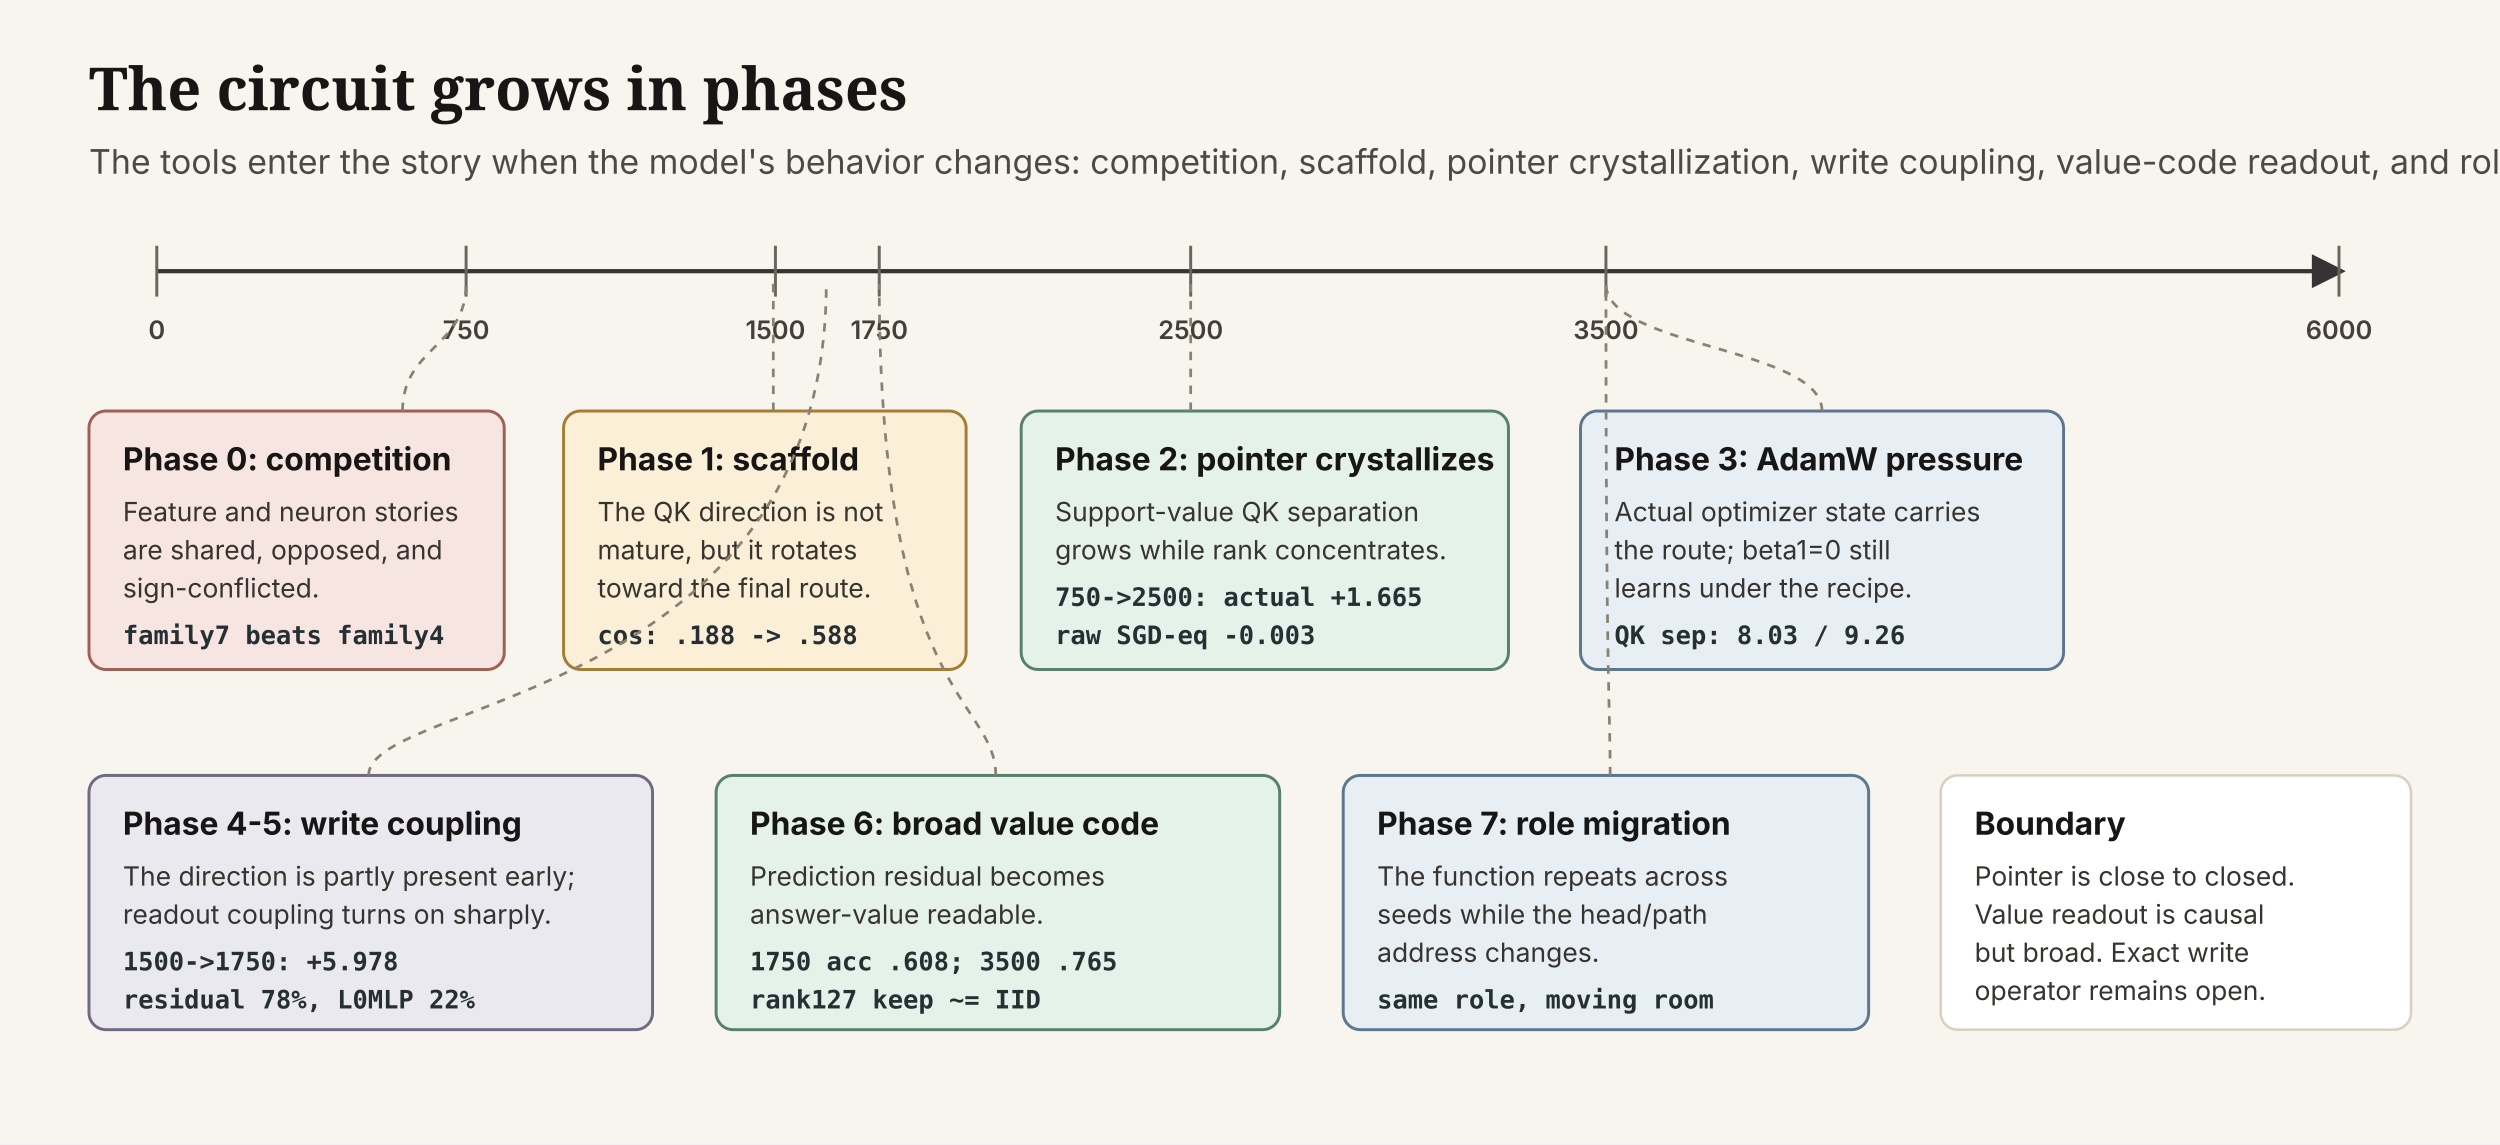
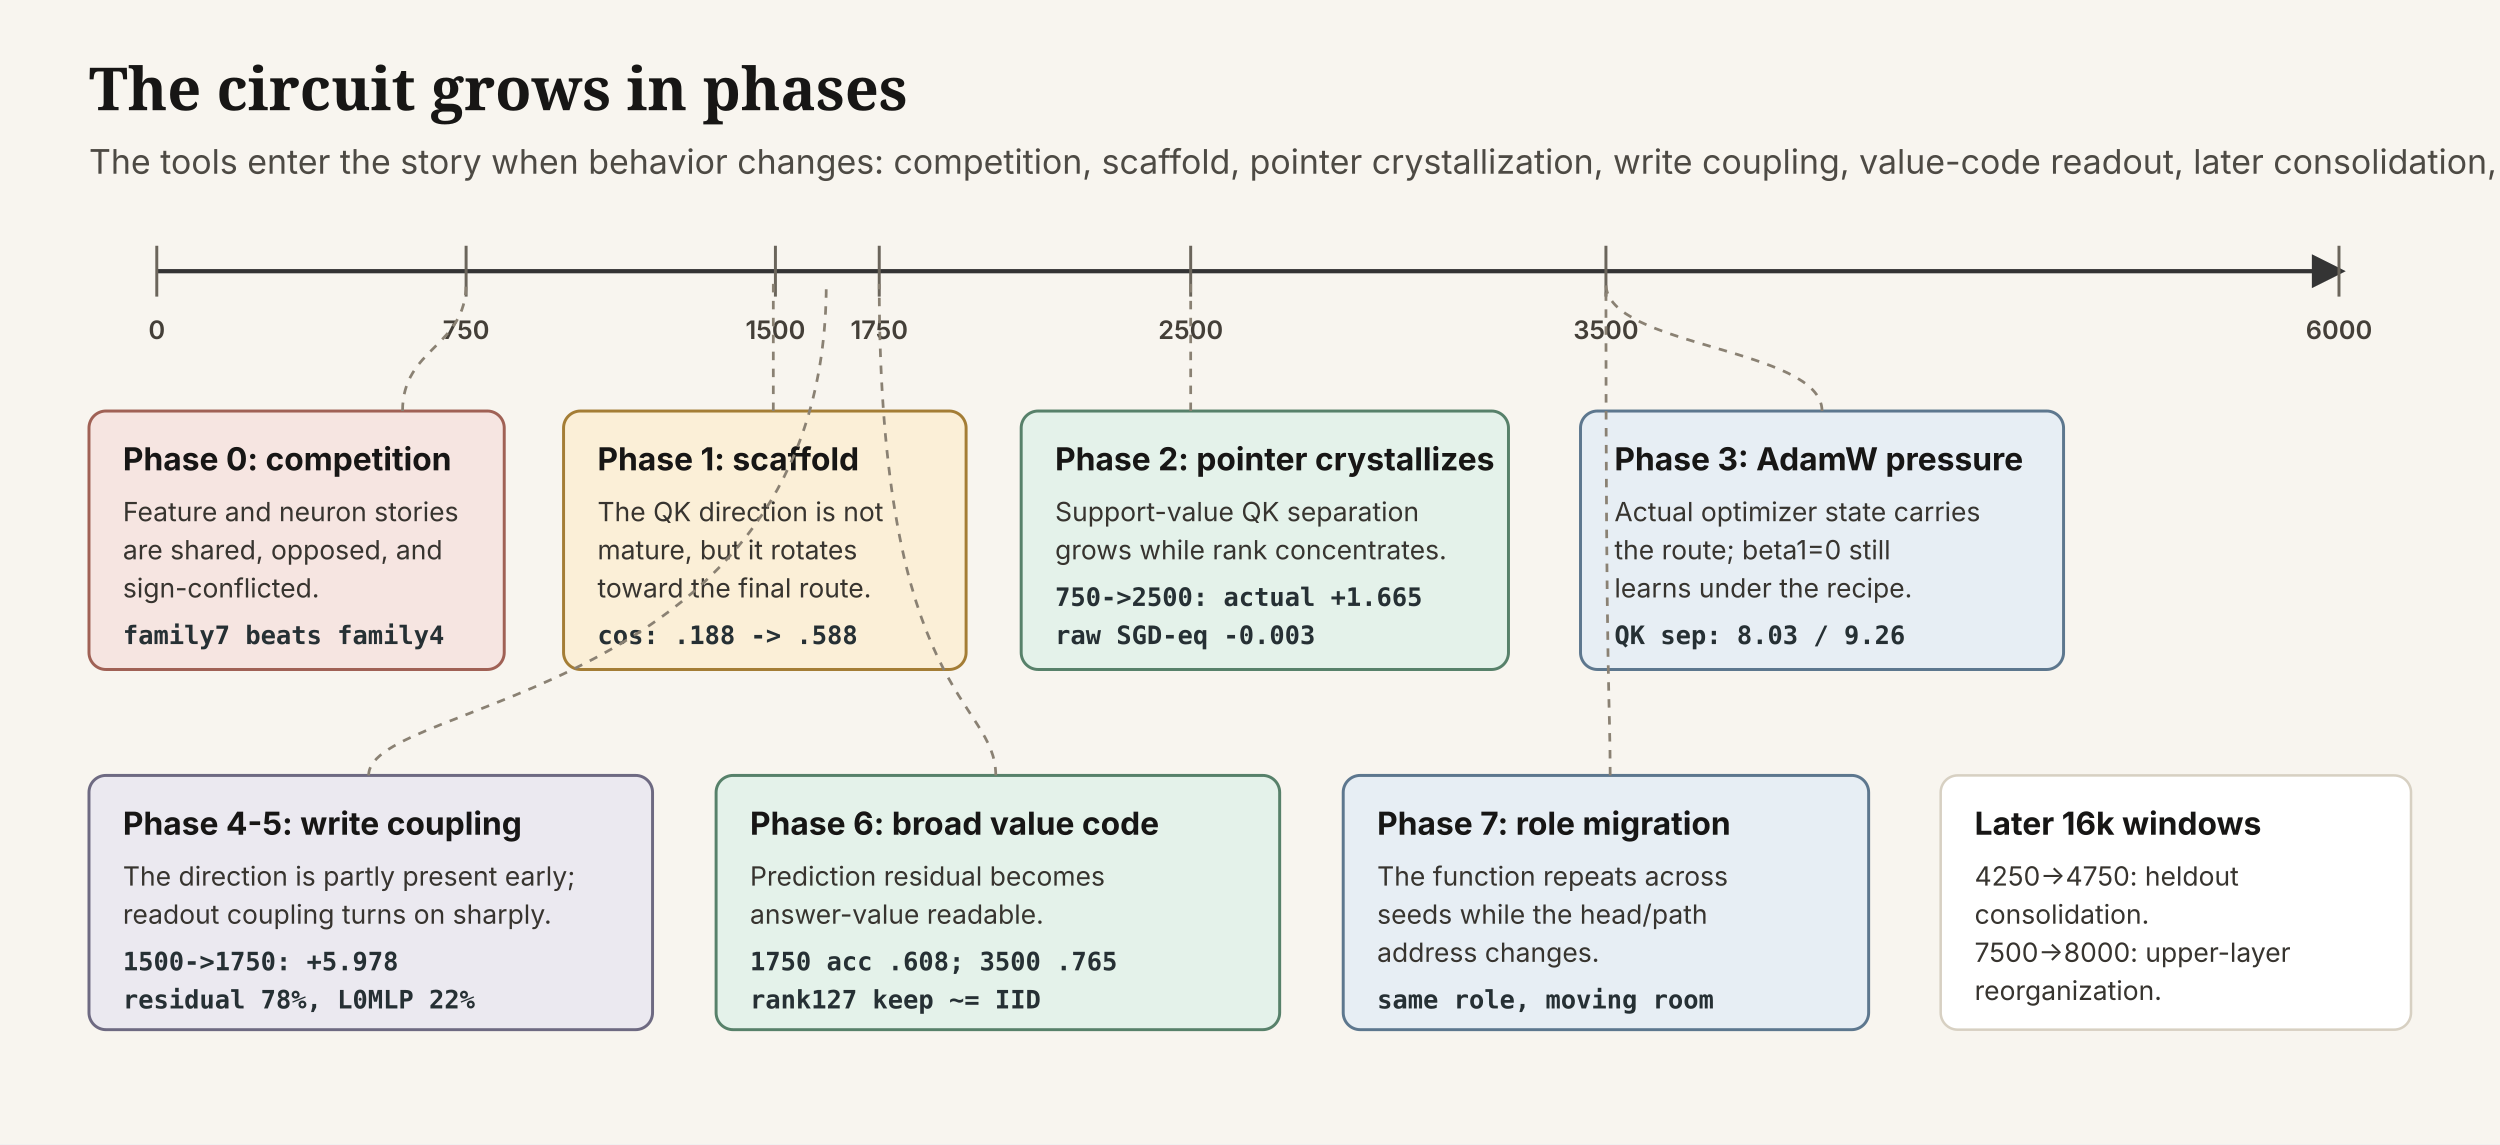
<svg xmlns="http://www.w3.org/2000/svg" width="1180" height="540" viewBox="0 0 1180 540" role="img" aria-labelledby="title desc">
  <defs>
    <marker id="arrow" viewBox="0 0 10 10" refX="8" refY="5" markerWidth="8" markerHeight="8" orient="auto">
      <path d="M 0 0 L 10 5 L 0 10 z" fill="#343434" />
    </marker>
    <style>
      .title { font: 700 28px Georgia, serif; fill: #171615; }
      .subtitle { font: 400 16px Inter, Arial, sans-serif; fill: #4d4a44; }
      .axis { stroke: #343434; stroke-width: 2; marker-end: url(#arrow); }
      .tick { stroke: #6b655b; stroke-width: 1.4; }
      .tick-label { font: 600 12px Inter, Arial, sans-serif; fill: #443f38; }
      .phase-title { font: 700 15px Inter, Arial, sans-serif; fill: #171615; }
      .phase-text { font: 400 12.5px Inter, Arial, sans-serif; fill: #37342f; }
      .phase-math { font: 600 12px ui-monospace, SFMono-Regular, Menlo, Consolas, monospace; fill: #263034; }
      .box { fill: #fffdf8; stroke: #bcb2a2; stroke-width: 1.4; rx: 8; }
      .green { fill: #e4f2ea; stroke: #57816a; }
      .blue { fill: #e7eef4; stroke: #5d778e; }
      .gold { fill: #fbefd7; stroke: #a47d35; }
      .rose { fill: #f6e5e1; stroke: #a06155; }
      .ink { fill: #ebe9f0; stroke: #6e6a82; }
      .callout { fill: #ffffff; stroke: #d7d0c2; stroke-width: 1.2; rx: 8; }
      .connector { stroke: #8a8173; stroke-width: 1.3; stroke-dasharray: 4 4; fill: none; }
    </style>
  </defs>
  <rect width="1180" height="540" fill="#f8f5ef" />
  <text x="42" y="52" class="title">The circuit grows in phases</text>
-   <text x="42" y="82" class="subtitle">The tools enter the story when the model's behavior changes: competition, scaffold, pointer crystallization, write coupling, value-code readout, and role migration.</text>
+   <text x="42" y="82" class="subtitle">The tools enter the story when behavior changes: competition, scaffold, pointer crystallization, write coupling, value-code readout, later consolidation, and role migration.</text>
  <line x1="74" y1="128" x2="1104" y2="128" class="axis" />
  <g>
    <line x1="74" y1="116" x2="74" y2="140" class="tick" />
    <text x="74" y="160" class="tick-label" text-anchor="middle">0</text>
    <line x1="220" y1="116" x2="220" y2="140" class="tick" />
    <text x="220" y="160" class="tick-label" text-anchor="middle">750</text>
    <line x1="366" y1="116" x2="366" y2="140" class="tick" />
    <text x="366" y="160" class="tick-label" text-anchor="middle">1500</text>
    <line x1="415" y1="116" x2="415" y2="140" class="tick" />
    <text x="415" y="160" class="tick-label" text-anchor="middle">1750</text>
    <line x1="562" y1="116" x2="562" y2="140" class="tick" />
    <text x="562" y="160" class="tick-label" text-anchor="middle">2500</text>
    <line x1="758" y1="116" x2="758" y2="140" class="tick" />
    <text x="758" y="160" class="tick-label" text-anchor="middle">3500</text>
    <line x1="1104" y1="116" x2="1104" y2="140" class="tick" />
    <text x="1104" y="160" class="tick-label" text-anchor="middle">6000</text>
  </g>
  <g transform="translate(42 194)">
    <rect x="0" y="0" width="196" height="122" class="box rose" />
    <text x="16" y="28" class="phase-title">Phase 0: competition</text>
    <text x="16" y="52" class="phase-text">Feature and neuron stories</text>
    <text x="16" y="70" class="phase-text">are shared, opposed, and</text>
    <text x="16" y="88" class="phase-text">sign-conflicted.</text>
    <text x="16" y="110" class="phase-math">family7 beats family4</text>
  </g>
  <path d="M 190 194 C 190 164 220 164 220 134" class="connector" />
  <g transform="translate(266 194)">
    <rect x="0" y="0" width="190" height="122" class="box gold" />
    <text x="16" y="28" class="phase-title">Phase 1: scaffold</text>
    <text x="16" y="52" class="phase-text">The QK direction is not</text>
    <text x="16" y="70" class="phase-text">mature, but it rotates</text>
    <text x="16" y="88" class="phase-text">toward the final route.</text>
    <text x="16" y="110" class="phase-math">cos: .188 -&gt; .588</text>
  </g>
  <path d="M 365 194 C 365 166 365 166 365 134" class="connector" />
  <g transform="translate(482 194)">
    <rect x="0" y="0" width="230" height="122" class="box green" />
    <text x="16" y="28" class="phase-title">Phase 2: pointer crystallizes</text>
    <text x="16" y="52" class="phase-text">Support-value QK separation</text>
    <text x="16" y="70" class="phase-text">grows while rank concentrates.</text>
    <text x="16" y="92" class="phase-math">750-&gt;2500: actual +1.665</text>
    <text x="16" y="110" class="phase-math">raw SGD-eq -0.003</text>
  </g>
  <path d="M 562 194 C 562 164 562 164 562 134" class="connector" />
  <g transform="translate(746 194)">
    <rect x="0" y="0" width="228" height="122" class="box blue" />
    <text x="16" y="28" class="phase-title">Phase 3: AdamW pressure</text>
    <text x="16" y="52" class="phase-text">Actual optimizer state carries</text>
    <text x="16" y="70" class="phase-text">the route; beta1=0 still</text>
    <text x="16" y="88" class="phase-text">learns under the recipe.</text>
    <text x="16" y="110" class="phase-math">QK sep: 8.03 / 9.26</text>
  </g>
  <path d="M 860 194 C 860 164 758 164 758 134" class="connector" />
  <g transform="translate(42 366)">
    <rect x="0" y="0" width="266" height="120" class="box ink" />
    <text x="16" y="28" class="phase-title">Phase 4-5: write coupling</text>
    <text x="16" y="52" class="phase-text">The direction is partly present early;</text>
    <text x="16" y="70" class="phase-text">readout coupling turns on sharply.</text>
    <text x="16" y="92" class="phase-math">1500-&gt;1750: +5.978</text>
    <text x="16" y="110" class="phase-math">residual 78%, L0MLP 22%</text>
  </g>
  <path d="M 174 366 C 174 330 390 330 390 134" class="connector" />
  <g transform="translate(338 366)">
    <rect x="0" y="0" width="266" height="120" class="box green" />
    <text x="16" y="28" class="phase-title">Phase 6: broad value code</text>
    <text x="16" y="52" class="phase-text">Prediction residual becomes</text>
    <text x="16" y="70" class="phase-text">answer-value readable.</text>
    <text x="16" y="92" class="phase-math">1750 acc .608; 3500 .765</text>
    <text x="16" y="110" class="phase-math">rank127 keep ~= IID</text>
  </g>
  <path d="M 470 366 C 470 330 415 330 415 134" class="connector" />
  <g transform="translate(634 366)">
    <rect x="0" y="0" width="248" height="120" class="box blue" />
    <text x="16" y="28" class="phase-title">Phase 7: role migration</text>
    <text x="16" y="52" class="phase-text">The function repeats across</text>
    <text x="16" y="70" class="phase-text">seeds while the head/path</text>
    <text x="16" y="88" class="phase-text">address changes.</text>
    <text x="16" y="110" class="phase-math">same role, moving room</text>
  </g>
  <path d="M 760 366 C 760 330 758 330 758 134" class="connector" />
  <g transform="translate(916 366)">
    <rect x="0" y="0" width="222" height="120" class="box callout" />
-     <text x="16" y="28" class="phase-title">Boundary</text>
-     <text x="16" y="52" class="phase-text">Pointer is close to closed.</text>
-     <text x="16" y="70" class="phase-text">Value readout is causal</text>
-     <text x="16" y="88" class="phase-text">but broad. Exact write</text>
-     <text x="16" y="106" class="phase-text">operator remains open.</text>
+     <text x="16" y="28" class="phase-title">Later 16k windows</text>
+     <text x="16" y="52" class="phase-text">4250-&gt;4750: heldout</text>
+     <text x="16" y="70" class="phase-text">consolidation.</text>
+     <text x="16" y="88" class="phase-text">7500-&gt;8000: upper-layer</text>
+     <text x="16" y="106" class="phase-text">reorganization.</text>
  </g>
</svg>
